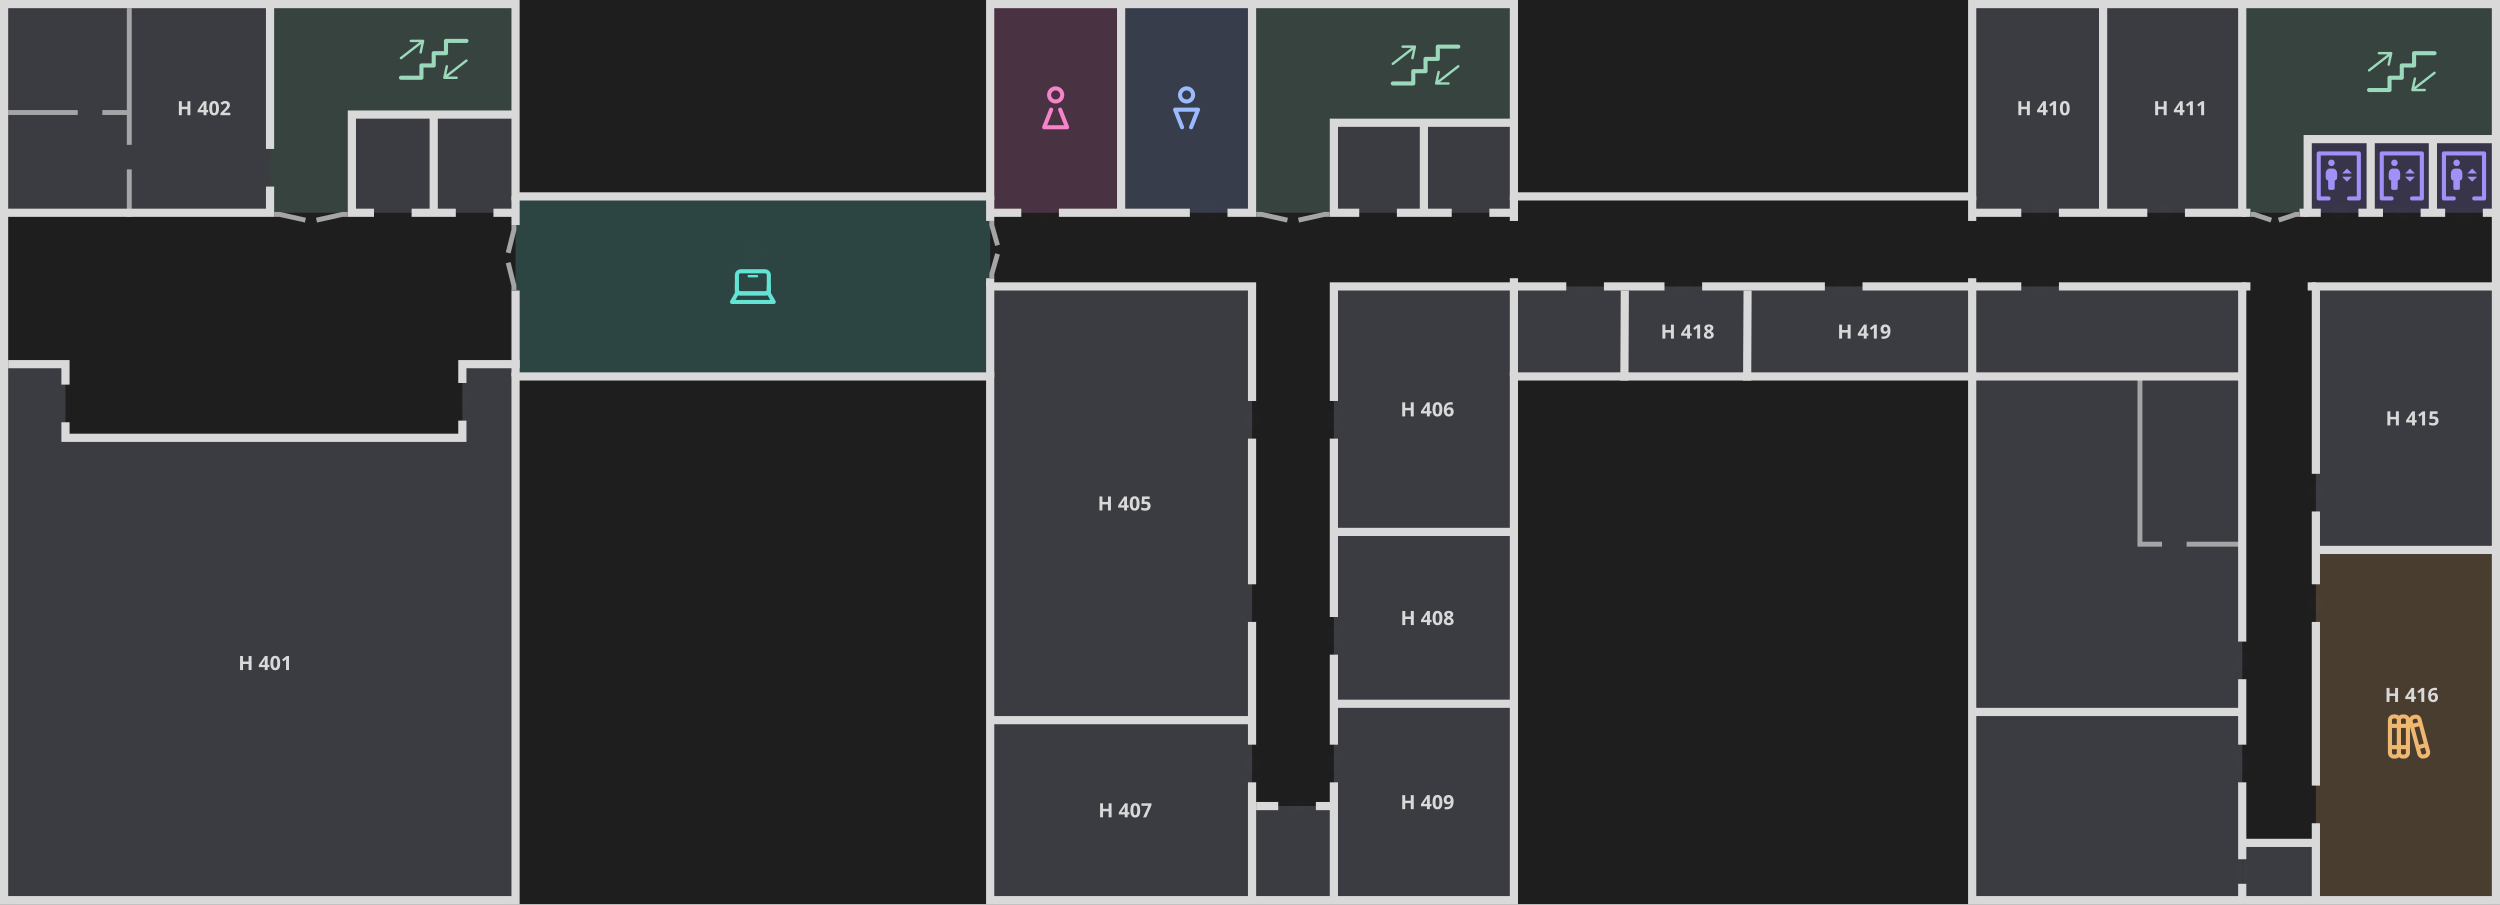
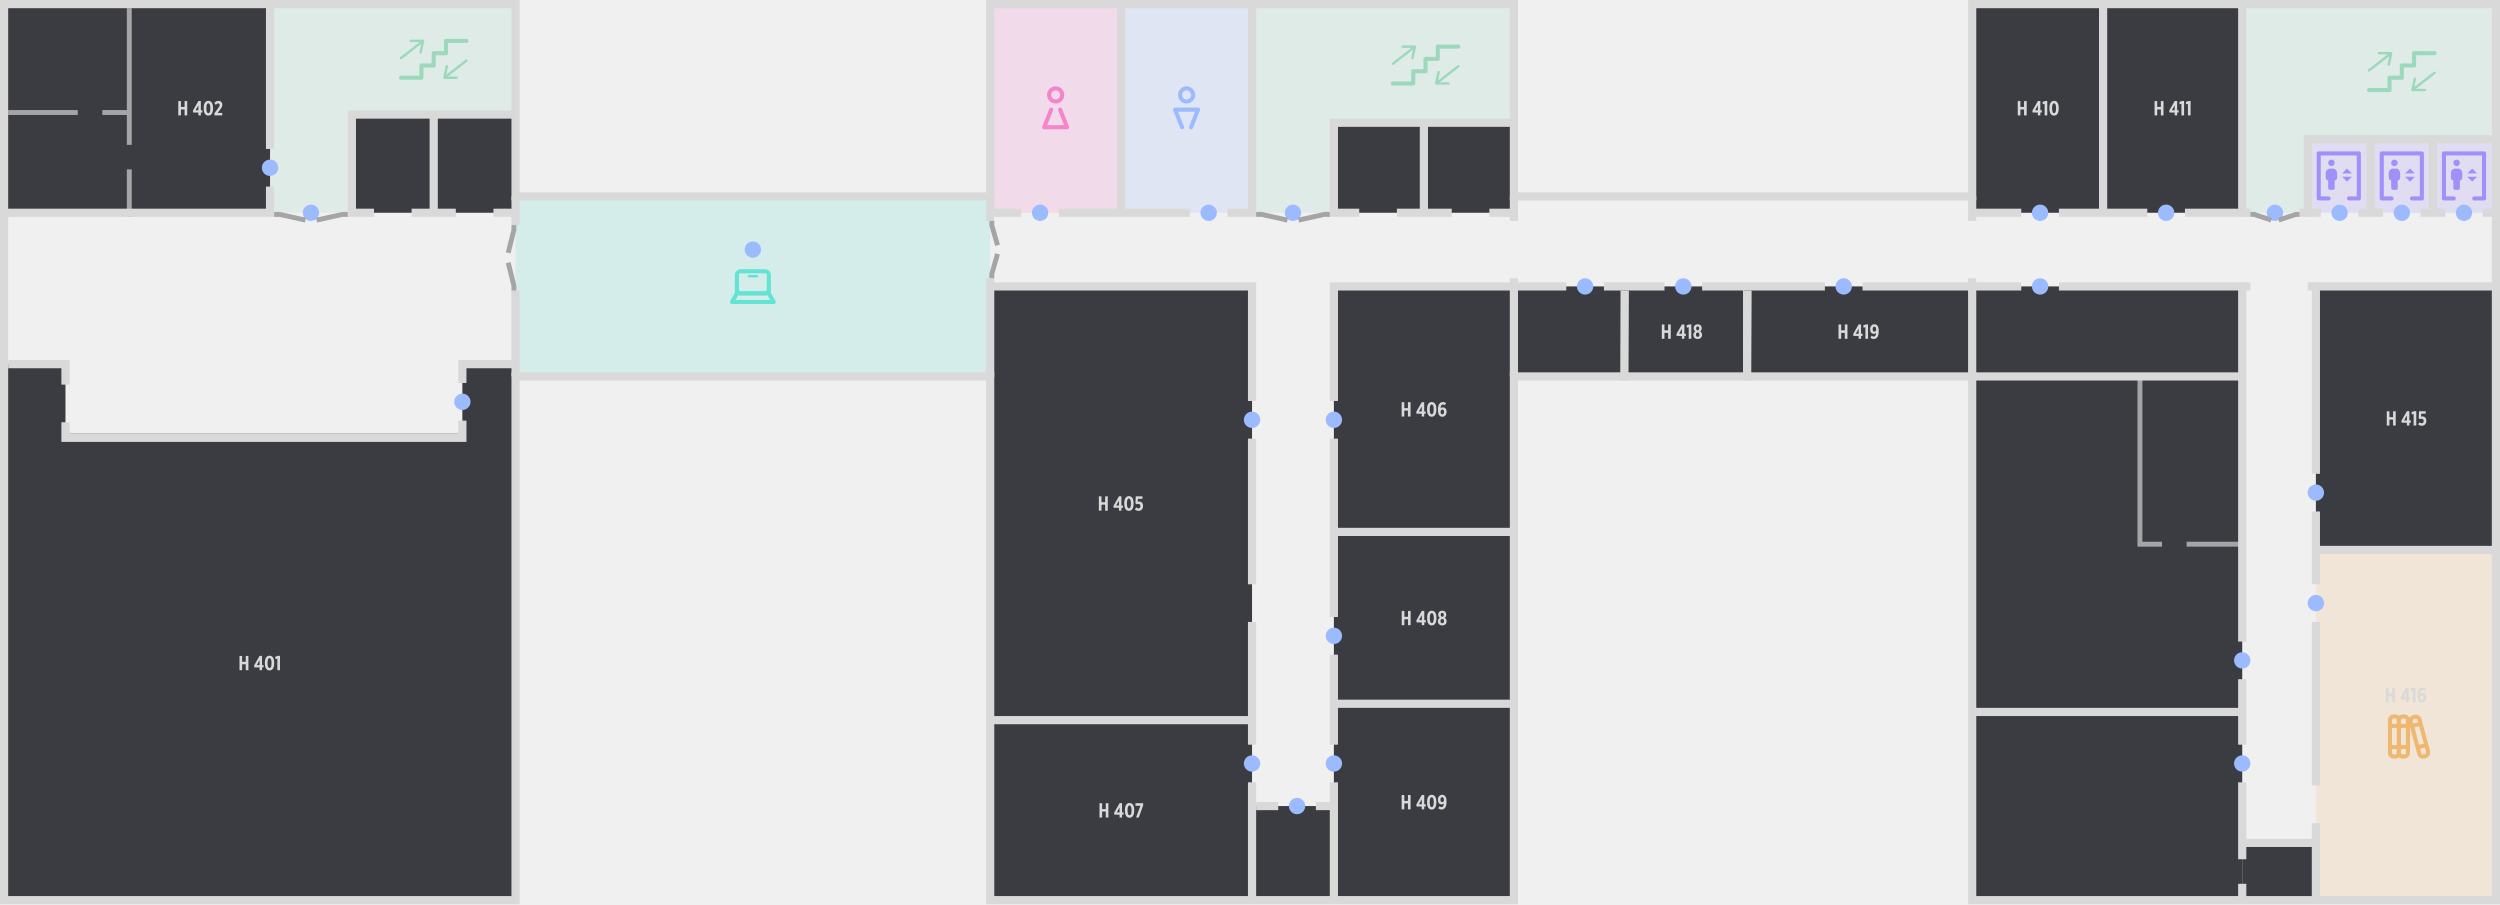
<svg xmlns="http://www.w3.org/2000/svg" width="3055" height="1105" viewBox="0 0 3055 1105" fill="none">
-   <g id="N-4">
-     <rect width="3055" height="1105" fill="#1E1E1E" />
+   <g id="N-4" clip-path="url(#clip0_2013_195)">
    <g id="Spaces">
      <rect id="!n-4-lift-1" x="1630" y="150" width="110" height="110" fill="#3B3C41" />
      <rect id="n-4-wcw-1" opacity="0.2" x="1210" y="5" width="160" height="255" fill="#F783CB" />
      <rect id="n-4-cowork-1" opacity="0.2" x="630" y="240" width="580" height="220" fill="#63E3D4" />
      <rect id="n-4-wcm-1" opacity="0.2" x="1370" y="5" width="160" height="255" fill="#9CBBFF" />
      <path id="n-4-stair-2" opacity="0.2" d="M1530 5H1850V150H1630V260H1530V5Z" fill="#9CD9BC" />
      <rect id="!n-4-lift-2" x="1740" y="150" width="110" height="110" fill="#3B3C41" />
      <path id="n-4-stair-1" opacity="0.2" d="M2740 5H3050V170H2820V260H2740V5Z" fill="#9CD9BC" />
      <path id="n-4-stair-3" opacity="0.2" d="M330 5H630V140H430V260H330V5Z" fill="#9CD9BC" />
-       <rect id="n-4-lift-5" opacity="0.2" x="2973" y="170" width="77" height="90" fill="#A091F8" />
+       <rect id="n-4-lift-3" opacity="0.2" x="2973" y="170" width="77" height="90" fill="#A091F8" />
      <rect id="!n-4-lift-7" x="530" y="140" width="100" height="120" fill="#3B3C41" />
      <rect id="!n-4-lift-6" x="430" y="140" width="100" height="120" fill="#3B3C41" />
-       <rect id="n-4-lift-4" opacity="0.2" x="2897" y="170" width="76" height="90" fill="#A091F8" />
-       <rect id="n-4-lift-3" opacity="0.2" x="2820" y="170" width="77" height="90" fill="#A091F8" />
+       <rect id="n-4-lift-2" opacity="0.2" x="2897" y="170" width="76" height="90" fill="#A091F8" />
+       <rect id="n-4-lift-1" opacity="0.2" x="2820" y="170" width="77" height="90" fill="#A091F8" />
      <rect id="n-405" x="1210" y="350" width="320" height="530" fill="#3B3C41" />
      <rect id="n-407" x="1210" y="880" width="320" height="220" fill="#3B3C41" />
      <rect id="n-409" x="1630" y="860" width="220" height="240" fill="#3B3C41" />
      <rect id="n-4-u-6" x="1530" y="985" width="100" height="115" fill="#3B3C41" />
      <rect id="n-408" x="1630" y="650" width="220" height="210" fill="#3B3C41" />
      <rect id="n-406" x="1630" y="350" width="220" height="300" fill="#3B3C41" />
      <rect id="n-4-u-5" x="1850" y="350" width="130" height="110" fill="#3B3C41" />
      <rect id="n-418" x="1980" y="350" width="150" height="110" fill="#3B3C41" />
      <rect id="n-419" x="2131" y="350" width="279" height="110" fill="#3B3C41" />
      <rect id="n-4-u-4" x="2410" y="350" width="330" height="110" fill="#3B3C41" />
      <rect id="n-4-u-3" x="2410" y="460" width="330" height="410" fill="#3B3C41" />
      <rect id="n-4-u-2" x="2410" y="870" width="330" height="230" fill="#3B3C41" />
-       <rect id="n-4-u-1" x="2740" y="1030" width="90" height="70" fill="#3B3C41" />
+       <rect id="!n-4-u-1" x="2740" y="1030" width="90" height="70" fill="#3B3C41" />
      <rect id="n-416" opacity="0.2" x="2830" y="672" width="220" height="428" fill="#F0B771" />
      <rect id="n-415" x="2830" y="350" width="220" height="322" fill="#3B3C41" />
      <rect id="n-410" x="2410" y="5" width="160" height="255" fill="#3B3C41" />
      <rect id="n-411" x="2570" y="5" width="170" height="255" fill="#3B3C41" />
      <rect id="n-402" x="5" y="5" width="325" height="255" fill="#3B3C41" />
      <path id="n-401" d="M80 445H5V1100H630V445H565V530H80V445Z" fill="#3B3C41" />
    </g>
    <g id="Walls">
      <path id="Subtract" fill-rule="evenodd" clip-rule="evenodd" d="M2612 460V665V668H2615H2642L2642 662H2618V460H2612ZM2672 662V668H2740V662H2672Z" fill="#A5A5A7" />
      <path id="Subtract_2" fill-rule="evenodd" clip-rule="evenodd" d="M155 134.5V10H161V137.5V177H155V140.5H125V134.5H155ZM155 207V265H161V207H155ZM95 134.5V140.5H10V134.5H95Z" fill="#A5A5A7" />
      <path id="Vneskniy kontur" d="M630 5H5V1100H630V460H1210V1100H1850V460H2410V1100H3050V5H2410V240H1850V5H1210V240H630V5Z" stroke="#D9D9D9" stroke-width="10" />
      <path id="Vector 294" d="M2830 1030H2740" stroke="#D9D9D9" stroke-width="10" />
      <path id="Vector 137" d="M1850 340L1850 460" stroke="#D9D9D9" stroke-width="10" />
      <path id="Vector 150" d="M1210 340L1210 350" stroke="#D9D9D9" stroke-width="10" />
      <path id="Vector 211" d="M2410 340L2410 350" stroke="#D9D9D9" stroke-width="10" />
      <path id="Vector 140" d="M1630 650H1850" stroke="#D9D9D9" stroke-width="10" />
      <path id="Vector 141" d="M1630 860H1850" stroke="#D9D9D9" stroke-width="10" />
      <path id="Vector 144" d="M1210 880H1530" stroke="#D9D9D9" stroke-width="10" />
      <path id="Vector 146" d="M1370 260V5" stroke="#D9D9D9" stroke-width="10" />
      <path id="Vector 149" d="M1740 150V260" stroke="#D9D9D9" stroke-width="10" />
      <path id="Subtract_3" fill-rule="evenodd" clip-rule="evenodd" d="M1535 5V260V265H1530H1500V255H1525V5H1535ZM1454 255H1294V265H1454V255ZM1248 255V265H1210V255H1248Z" fill="#D9D9D9" />
      <path id="Subtract_4" fill-rule="evenodd" clip-rule="evenodd" d="M1850 145H1630H1625V150L1625 260V265H1630H1661V255H1635L1635 155H1850V145ZM1707 255V265H1774V255H1707ZM1845 265H1820V255H1845V240H1855V260V270H1845V265Z" fill="#D9D9D9" />
      <path id="Vector 138" d="M1210 240L1210 270" stroke="#D9D9D9" stroke-width="10" />
      <path id="Vector 212" d="M2410 240L2410 270" stroke="#D9D9D9" stroke-width="10" />
      <path id="Subtract_5" fill-rule="evenodd" clip-rule="evenodd" d="M1210 345H1205V350V461H1215V355H1525V490H1535V350V345H1530H1210ZM1525 536V714H1535V536H1525ZM1525 910V760H1535V910H1525ZM1525 956V1100H1535V956H1525Z" fill="#D9D9D9" />
      <path id="Subtract_6" fill-rule="evenodd" clip-rule="evenodd" d="M1630 345H1625V350V490H1635V355H1850V345H1630ZM1625 536V754H1635V536H1625ZM1625 910V800H1635V910H1625ZM1625 956V1100H1635V956H1625Z" fill="#D9D9D9" />
      <path id="Vector 220" d="M2410 350V460" stroke="#D9D9D9" stroke-width="10" />
      <path id="Vector 221" d="M2740 460H2410" stroke="#D9D9D9" stroke-width="10" />
      <path id="Vector 222" d="M2740 870H2410" stroke="#D9D9D9" stroke-width="10" />
      <path id="Vector 224" d="M3050 672L2830 672" stroke="#D9D9D9" stroke-width="10" />
      <path id="Subtract_7" fill-rule="evenodd" clip-rule="evenodd" d="M325 228V255H5V265H330H335V260V228H325ZM325 182H335V5H325V182Z" fill="#D9D9D9" />
      <path id="Vector 214" d="M530 140V260" stroke="#D9D9D9" stroke-width="10" />
      <path id="Subtract_8" fill-rule="evenodd" clip-rule="evenodd" d="M2745 5V260V265H2740H2670V255H2735V5H2745ZM2624 255V265H2516V255H2624ZM2470 255V265H2410V255H2470Z" fill="#D9D9D9" />
      <path id="Vector 227" d="M2973 170V260" stroke="#D9D9D9" stroke-width="10" />
      <path id="Vector 226" d="M2897 170V260" stroke="#D9D9D9" stroke-width="10" />
      <path id="Vector 228" d="M2570 260V5" stroke="#D9D9D9" stroke-width="10" />
      <path id="Subtract_9" fill-rule="evenodd" clip-rule="evenodd" d="M2820 165L2815 165V170V260V265H2820H2836L2836 255H2825V175L3050 175V165L2820 165ZM2882 255V265H2912V255H2882ZM2958 265H2988V255H2958V265ZM3050 265H3034V255H3050V265Z" fill="#D9D9D9" />
      <path id="Subtract_10" fill-rule="evenodd" clip-rule="evenodd" d="M2830 345H2825V350V579H2835V355H3050V345H2830ZM2825 625V714H2835V625H2825ZM2825 960V760H2835V960H2825ZM2825 1006V1100H2835V1006H2825Z" fill="#D9D9D9" />
      <path id="Subtract_11" fill-rule="evenodd" clip-rule="evenodd" d="M2470 355V345H2276V355H2470ZM2516 355H2735V784H2745V350V345H2740H2516V355ZM2230 355V345H2080V355H2230ZM2735 910V830H2745V910H2735ZM2735 1050V956H2745V1050H2735ZM2735 1080V1100H2745V1080H2735ZM2034 345V355H1960V345H2034ZM1914 355V345H1850V355H1914Z" fill="#D9D9D9" />
      <path id="Subtract_12" fill-rule="evenodd" clip-rule="evenodd" d="M425 135H430H630V145H435V255H457V265H430H425V260V140V135ZM557 265H503V255H557V265ZM603 265H630V255H603V265Z" fill="#D9D9D9" />
      <path id="Vector 285" d="M2740 260H2750" stroke="#D9D9D9" stroke-width="10" />
      <path id="Vector 286" d="M2810 260H2820" stroke="#D9D9D9" stroke-width="10" />
      <path id="Vector 281" d="M2740 350H2750" stroke="#D9D9D9" stroke-width="10" />
      <path id="Vector 282" d="M2820 350H2830" stroke="#D9D9D9" stroke-width="10" />
      <path id="Subtract_13" fill-rule="evenodd" clip-rule="evenodd" d="M75 450H10V440H80H85V445V470H75V450ZM75 535V516H85V530H560V514H570V535V540H565H80H75V535ZM570 468V450H635V440H565H560V445V468H570Z" fill="#D9D9D9" />
      <path id="Vector 289" d="M1985.5 355L1985 465" stroke="#D9D9D9" stroke-width="10" />
      <path id="Vector 290" d="M2135.5 355L2135 465" stroke="#D9D9D9" stroke-width="10" />
      <path id="Subtract_14" fill-rule="evenodd" clip-rule="evenodd" d="M1562 990L1562 980H1535V990H1562ZM1608 990H1635V980H1608V990Z" fill="#D9D9D9" />
      <path id="Subtract_15" fill-rule="evenodd" clip-rule="evenodd" d="M625 355L625 460H635L635 355H625ZM625 275H635L635 240L625 240L625 275Z" fill="#D9D9D9" />
    </g>
    <g id="Textes">
-       <text id="b_n_419" fill="#D9D9D9" xml:space="preserve" style="white-space: pre" font-family="GothamSSm" font-size="24" font-weight="bold" letter-spacing="0em">
-         <tspan x="2245.24" y="413.8">Н 419</tspan>
-       </text>
-       <text id="b_n_418" fill="#D9D9D9" xml:space="preserve" style="white-space: pre" font-family="GothamSSm" font-size="24" font-weight="bold" letter-spacing="0em">
-         <tspan x="2029.31" y="413.8">Н 418</tspan>
-       </text>
-       <text id="b_n_416" fill="#D9D9D9" xml:space="preserve" style="white-space: pre" font-family="GothamSSm" font-size="24" font-weight="bold" letter-spacing="0em">
-         <tspan x="2914.22" y="857.8">Н 416</tspan>
-       </text>
-       <text id="b_n_415" fill="#D9D9D9" xml:space="preserve" style="white-space: pre" font-family="GothamSSm" font-size="24" font-weight="bold" letter-spacing="0em">
-         <tspan x="2915.21" y="519.8">Н 415 </tspan>
-       </text>
-       <text id="b_n_411" fill="#D9D9D9" xml:space="preserve" style="white-space: pre" font-family="GothamSSm" font-size="24" font-weight="bold" letter-spacing="0em">
-         <tspan x="2631.46" y="140.8">Н 411 </tspan>
-       </text>
-       <text id="b_n_410" fill="#D9D9D9" xml:space="preserve" style="white-space: pre" font-family="GothamSSm" font-size="24" font-weight="bold" letter-spacing="0em">
-         <tspan x="2464.27" y="140.8">Н 410</tspan>
-       </text>
-       <text id="b_n_409" fill="#D9D9D9" xml:space="preserve" style="white-space: pre" font-family="GothamSSm" font-size="24" font-weight="bold" letter-spacing="0em">
-         <tspan x="1711.39" y="988.8">Н 409</tspan>
-       </text>
-       <text id="b_n_408" fill="#D9D9D9" xml:space="preserve" style="white-space: pre" font-family="GothamSSm" font-size="24" font-weight="bold" letter-spacing="0em">
-         <tspan x="1711.46" y="763.8">Н 408</tspan>
-       </text>
-       <text id="b_n_407" fill="#D9D9D9" xml:space="preserve" style="white-space: pre" font-family="GothamSSm" font-size="24" font-weight="bold" letter-spacing="0em">
-         <tspan x="1342.14" y="998.8">Н 407</tspan>
-       </text>
-       <text id="b_n_406" fill="#D9D9D9" xml:space="preserve" style="white-space: pre" font-family="GothamSSm" font-size="24" font-weight="bold" letter-spacing="0em">
-         <tspan x="1711.37" y="508.8">Н 406</tspan>
-       </text>
-       <text id="b_n_405" fill="#D9D9D9" xml:space="preserve" style="white-space: pre" font-family="GothamSSm" font-size="24" font-weight="bold" letter-spacing="0em">
-         <tspan x="1341.36" y="623.8">Н 405</tspan>
-       </text>
-       <text id="b_n_402" fill="#D9D9D9" xml:space="preserve" style="white-space: pre" font-family="GothamSSm" font-size="24" font-weight="bold" letter-spacing="0em">
-         <tspan x="216.434" y="140.8">Н 402</tspan>
-       </text>
-       <text id="b_n_401" fill="#D9D9D9" xml:space="preserve" style="white-space: pre" font-family="GothamSSm" font-size="24" font-weight="bold" letter-spacing="0em">
-         <tspan x="291.203" y="818.8">Н 401</tspan>
-       </text>
+       <path id="b_n_419" d="M2246.68 414V396.528H2249.9V403.704H2254.36V396.528H2257.58V414H2254.36V406.728H2249.9V414H2246.68ZM2271.24 414V410.544H2264.83L2264.57 408.168L2271.26 396.456H2274.24V407.784H2276.09V410.544H2274.24V414H2271.24ZM2267.78 407.784H2271.24V401.64L2267.78 407.784ZM2279.51 414V399.816L2277.25 400.488L2276.97 397.512L2280.47 396.408H2282.73V414H2279.51ZM2289.69 411.288C2290.55 411.288 2291.23 410.92 2291.73 410.184C2292.22 409.448 2292.5 408.392 2292.57 407.016C2291.78 407.656 2290.84 407.976 2289.73 407.976C2288.49 407.976 2287.42 407.504 2286.54 406.56C2285.68 405.616 2285.25 404.24 2285.25 402.432V402.36C2285.25 400.568 2285.74 399.104 2286.73 397.968C2287.74 396.832 2288.98 396.264 2290.45 396.264C2291.86 396.264 2293 396.712 2293.86 397.608C2294.52 398.296 2295.01 399.168 2295.33 400.224C2295.66 401.28 2295.83 402.704 2295.83 404.496V404.736C2295.83 407.936 2295.29 410.328 2294.2 411.912C2293.13 413.48 2291.61 414.264 2289.66 414.264C2288.27 414.264 2286.95 413.784 2285.7 412.824L2287.09 410.16C2288.02 410.912 2288.89 411.288 2289.69 411.288ZM2290.48 405.24C2291.15 405.24 2291.67 404.976 2292.04 404.448C2292.42 403.92 2292.61 403.176 2292.61 402.216V402.192C2292.61 401.232 2292.42 400.488 2292.04 399.96C2291.67 399.416 2291.15 399.144 2290.48 399.144C2289.81 399.144 2289.29 399.416 2288.92 399.96C2288.55 400.488 2288.37 401.232 2288.37 402.192V402.216C2288.37 403.176 2288.55 403.92 2288.92 404.448C2289.3 404.976 2289.82 405.24 2290.48 405.24Z" fill="#D9D9D9" />
+       <path id="b_n_418" d="M2030.75 414V396.528H2033.97V403.704H2038.43V396.528H2041.65V414H2038.43V406.728H2033.97V414H2030.75ZM2055.31 414V410.544H2048.9L2048.64 408.168L2055.33 396.456H2058.31V407.784H2060.16V410.544H2058.31V414H2055.31ZM2051.85 407.784H2055.31V401.64L2051.85 407.784ZM2063.58 414V399.816L2061.32 400.488L2061.04 397.512L2064.54 396.408H2066.8V414H2063.58ZM2074.57 414.264C2073.02 414.264 2071.75 413.816 2070.76 412.92C2069.77 412.008 2069.27 410.792 2069.27 409.272V409.152C2069.27 407.248 2070.08 405.848 2071.69 404.952C2070.33 404.12 2069.65 402.832 2069.65 401.088V400.968C2069.65 399.592 2070.11 398.464 2071.02 397.584C2071.95 396.704 2073.13 396.264 2074.57 396.264C2076.01 396.264 2077.19 396.704 2078.1 397.584C2079.03 398.464 2079.49 399.592 2079.49 400.968V401.088C2079.49 402.816 2078.82 404.104 2077.48 404.952C2079.09 405.848 2079.9 407.248 2079.9 409.152V409.272C2079.9 410.792 2079.41 412.008 2078.41 412.92C2077.42 413.816 2076.14 414.264 2074.57 414.264ZM2073.21 403.008C2073.57 403.456 2074.03 403.68 2074.57 403.68C2075.12 403.68 2075.57 403.456 2075.94 403.008C2076.31 402.56 2076.49 401.968 2076.49 401.232V401.208C2076.49 400.472 2076.31 399.904 2075.94 399.504C2075.57 399.088 2075.12 398.88 2074.57 398.88C2074.03 398.88 2073.57 399.088 2073.21 399.504C2072.84 399.904 2072.65 400.472 2072.65 401.208V401.232C2072.65 401.968 2072.84 402.56 2073.21 403.008ZM2072.99 410.928C2073.41 411.392 2073.93 411.624 2074.57 411.624C2075.21 411.624 2075.74 411.392 2076.16 410.928C2076.57 410.464 2076.78 409.816 2076.78 408.984V408.936C2076.78 408.136 2076.57 407.504 2076.16 407.04C2075.74 406.576 2075.21 406.344 2074.57 406.344C2073.93 406.344 2073.41 406.576 2072.99 407.04C2072.59 407.504 2072.39 408.136 2072.39 408.936V408.984C2072.39 409.816 2072.59 410.464 2072.99 410.928Z" fill="#D9D9D9" />
+       <path id="b_n_416" d="M2915.66 858V840.528H2918.87V847.704H2923.34V840.528H2926.55V858H2923.34V850.728H2918.87V858H2915.66ZM2940.22 858V854.544H2933.81L2933.54 852.168L2940.24 840.456H2943.22V851.784H2945.06V854.544H2943.22V858H2940.22ZM2936.76 851.784H2940.22V845.64L2936.76 851.784ZM2948.49 858V843.816L2946.23 844.488L2945.94 841.512L2949.45 840.408H2951.7V858H2948.49ZM2959.7 858.264C2958.29 858.264 2957.15 857.816 2956.29 856.92C2954.98 855.608 2954.32 853.312 2954.32 850.032V849.792C2954.32 846.592 2954.86 844.208 2955.93 842.64C2957.02 841.056 2958.54 840.264 2960.49 840.264C2961.82 840.264 2963.05 840.68 2964.18 841.512L2962.79 844.176C2962.09 843.552 2961.31 843.24 2960.46 843.24C2959.6 843.24 2958.91 843.624 2958.4 844.392C2957.9 845.16 2957.62 846.28 2957.56 847.752C2958.38 847.08 2959.34 846.744 2960.44 846.744C2961.67 846.744 2962.72 847.208 2963.58 848.136C2964.46 849.064 2964.9 850.416 2964.9 852.192V852.264C2964.9 854.024 2964.4 855.464 2963.39 856.584C2962.4 857.704 2961.17 858.264 2959.7 858.264ZM2958.11 854.592C2958.48 855.12 2959 855.384 2959.67 855.384C2960.34 855.384 2960.86 855.12 2961.23 854.592C2961.6 854.064 2961.78 853.344 2961.78 852.432V852.408C2961.78 851.496 2961.59 850.784 2961.21 850.272C2960.84 849.744 2960.33 849.48 2959.67 849.48C2959.02 849.48 2958.5 849.744 2958.11 850.272C2957.74 850.784 2957.56 851.496 2957.56 852.408V852.432C2957.56 853.344 2957.74 854.064 2958.11 854.592Z" fill="#D9D9D9" />
+       <path id="b_n_415" d="M2916.65 520V502.528H2919.87V509.704H2924.33V502.528H2927.55V520H2924.33V512.728H2919.87V520H2916.65ZM2941.21 520V516.544H2934.8L2934.54 514.168L2941.23 502.456H2944.21V513.784H2946.06V516.544H2944.21V520H2941.21ZM2937.75 513.784H2941.21V507.64L2937.75 513.784ZM2949.48 520V505.816L2947.22 506.488L2946.93 503.512L2950.44 502.408H2952.69V520H2949.48ZM2959.42 520.264C2957.72 520.264 2956.23 519.688 2954.95 518.536L2956.56 516.016C2957.47 516.832 2958.39 517.24 2959.32 517.24C2960.06 517.24 2960.65 516.992 2961.1 516.496C2961.54 515.984 2961.77 515.296 2961.77 514.432V514.408C2961.77 513.576 2961.53 512.928 2961.05 512.464C2960.57 511.984 2959.95 511.744 2959.2 511.744C2958.61 511.744 2957.99 511.896 2957.35 512.2L2955.62 511.072L2956.1 502.528H2964.26V505.528H2958.7L2958.48 509.032C2959.02 508.888 2959.56 508.816 2960.09 508.816C2961.46 508.816 2962.62 509.272 2963.54 510.184C2964.49 511.08 2964.96 512.44 2964.96 514.264V514.336C2964.96 516.16 2964.44 517.608 2963.4 518.68C2962.36 519.736 2961.03 520.264 2959.42 520.264Z" fill="#D9D9D9" />
+       <path id="b_n_411" d="M2632.9 141V123.528H2636.11V130.704H2640.58V123.528H2643.79V141H2640.58V133.728H2636.11V141H2632.9ZM2657.46 141V137.544H2651.05L2650.78 135.168L2657.48 123.456H2660.46V134.784H2662.3V137.544H2660.46V141H2657.46ZM2654 134.784H2657.46V128.64L2654 134.784ZM2665.72 141V126.816L2663.47 127.488L2663.18 124.512L2666.68 123.408H2668.94V141H2665.72ZM2673.67 141V126.816L2671.41 127.488L2671.13 124.512L2674.63 123.408H2676.89V141H2673.67Z" fill="#D9D9D9" />
+       <path id="b_n_410" d="M2465.71 141V123.528H2468.93V130.704H2473.39V123.528H2476.61V141H2473.39V133.728H2468.93V141H2465.71ZM2490.27 141V137.544H2483.86L2483.6 135.168L2490.3 123.456H2493.27V134.784H2495.12V137.544H2493.27V141H2490.27ZM2486.82 134.784H2490.27V128.64L2486.82 134.784ZM2498.54 141V126.816L2496.28 127.488L2496 124.512L2499.5 123.408H2501.76V141H2498.54ZM2510.06 141.264C2508.25 141.264 2506.85 140.52 2505.86 139.032C2504.87 137.544 2504.37 135.392 2504.37 132.576V131.976C2504.37 129.144 2504.87 126.984 2505.86 125.496C2506.87 124.008 2508.28 123.264 2510.09 123.264C2511.88 123.264 2513.27 124.008 2514.26 125.496C2515.25 126.984 2515.75 129.136 2515.75 131.952V132.552C2515.75 135.384 2515.25 137.544 2514.24 139.032C2513.25 140.52 2511.85 141.264 2510.06 141.264ZM2510.09 138.288C2511.7 138.288 2512.51 136.352 2512.51 132.48V132.072C2512.51 130.056 2512.29 128.584 2511.84 127.656C2511.39 126.712 2510.8 126.24 2510.06 126.24C2508.45 126.24 2507.64 128.176 2507.64 132.048V132.456C2507.64 136.344 2508.45 138.288 2510.09 138.288Z" fill="#D9D9D9" />
+       <path id="b_n_409" d="M1712.83 989V971.528H1716.05V978.704H1720.51V971.528H1723.73V989H1720.51V981.728H1716.05V989H1712.83ZM1737.39 989V985.544H1730.98L1730.72 983.168L1737.42 971.456H1740.39V982.784H1742.24V985.544H1740.39V989H1737.39ZM1733.94 982.784H1737.39V976.64L1733.94 982.784ZM1749.57 989.264C1747.76 989.264 1746.36 988.52 1745.37 987.032C1744.37 985.544 1743.88 983.392 1743.88 980.576V979.976C1743.88 977.144 1744.37 974.984 1745.37 973.496C1746.37 972.008 1747.78 971.264 1749.59 971.264C1751.38 971.264 1752.77 972.008 1753.77 973.496C1754.76 974.984 1755.25 977.136 1755.25 979.952V980.552C1755.25 983.384 1754.75 985.544 1753.74 987.032C1752.75 988.52 1751.36 989.264 1749.57 989.264ZM1749.59 986.288C1751.21 986.288 1752.01 984.352 1752.01 980.48V980.072C1752.01 978.056 1751.79 976.584 1751.34 975.656C1750.89 974.712 1750.3 974.24 1749.57 974.24C1747.95 974.24 1747.14 976.176 1747.14 980.048V980.456C1747.14 984.344 1747.96 986.288 1749.59 986.288ZM1761.53 986.288C1762.4 986.288 1763.08 985.92 1763.57 985.184C1764.07 984.448 1764.35 983.392 1764.41 982.016C1763.63 982.656 1762.69 982.976 1761.58 982.976C1760.33 982.976 1759.27 982.504 1758.39 981.56C1757.53 980.616 1757.09 979.24 1757.09 977.432V977.36C1757.09 975.568 1757.59 974.104 1758.58 972.968C1759.59 971.832 1760.83 971.264 1762.3 971.264C1763.71 971.264 1764.85 971.712 1765.71 972.608C1766.37 973.296 1766.85 974.168 1767.17 975.224C1767.51 976.28 1767.68 977.704 1767.68 979.496V979.736C1767.68 982.936 1767.13 985.328 1766.05 986.912C1764.97 988.48 1763.46 989.264 1761.51 989.264C1760.12 989.264 1758.8 988.784 1757.55 987.824L1758.94 985.16C1759.87 985.912 1760.73 986.288 1761.53 986.288ZM1762.33 980.24C1763 980.24 1763.52 979.976 1763.89 979.448C1764.27 978.92 1764.46 978.176 1764.46 977.216V977.192C1764.46 976.232 1764.27 975.488 1763.89 974.96C1763.52 974.416 1763 974.144 1762.33 974.144C1761.65 974.144 1761.13 974.416 1760.77 974.96C1760.4 975.488 1760.21 976.232 1760.21 977.192V977.216C1760.21 978.176 1760.4 978.92 1760.77 979.448C1761.15 979.976 1761.67 980.24 1762.33 980.24Z" fill="#D9D9D9" />
+       <path id="b_n_408" d="M1712.9 764V746.528H1716.12V753.704H1720.58V746.528H1723.8V764H1720.58V756.728H1716.12V764H1712.9ZM1737.46 764V760.544H1731.05L1730.79 758.168L1737.49 746.456H1740.46V757.784H1742.31V760.544H1740.46V764H1737.46ZM1734.01 757.784H1737.46V751.64L1734.01 757.784ZM1749.64 764.264C1747.83 764.264 1746.43 763.52 1745.44 762.032C1744.44 760.544 1743.95 758.392 1743.95 755.576V754.976C1743.95 752.144 1744.44 749.984 1745.44 748.496C1746.44 747.008 1747.85 746.264 1749.66 746.264C1751.45 746.264 1752.84 747.008 1753.84 748.496C1754.83 749.984 1755.32 752.136 1755.32 754.952V755.552C1755.32 758.384 1754.82 760.544 1753.81 762.032C1752.82 763.52 1751.43 764.264 1749.64 764.264ZM1749.66 761.288C1751.28 761.288 1752.08 759.352 1752.08 755.48V755.072C1752.08 753.056 1751.86 751.584 1751.41 750.656C1750.96 749.712 1750.37 749.24 1749.64 749.24C1748.02 749.24 1747.21 751.176 1747.21 755.048V755.456C1747.21 759.344 1748.03 761.288 1749.66 761.288ZM1762.42 764.264C1760.87 764.264 1759.6 763.816 1758.6 762.92C1757.61 762.008 1757.12 760.792 1757.12 759.272V759.152C1757.12 757.248 1757.92 755.848 1759.54 754.952C1758.18 754.12 1757.5 752.832 1757.5 751.088V750.968C1757.5 749.592 1757.96 748.464 1758.87 747.584C1759.8 746.704 1760.98 746.264 1762.42 746.264C1763.86 746.264 1765.04 746.704 1765.95 747.584C1766.88 748.464 1767.34 749.592 1767.34 750.968V751.088C1767.34 752.816 1766.67 754.104 1765.32 754.952C1766.94 755.848 1767.75 757.248 1767.75 759.152V759.272C1767.75 760.792 1767.25 762.008 1766.26 762.92C1765.27 763.816 1763.99 764.264 1762.42 764.264ZM1761.05 753.008C1761.42 753.456 1761.88 753.68 1762.42 753.68C1762.96 753.68 1763.42 753.456 1763.79 753.008C1764.16 752.56 1764.34 751.968 1764.34 751.232V751.208C1764.34 750.472 1764.16 749.904 1763.79 749.504C1763.42 749.088 1762.96 748.88 1762.42 748.88C1761.88 748.88 1761.42 749.088 1761.05 749.504C1760.68 749.904 1760.5 750.472 1760.5 751.208V751.232C1760.5 751.968 1760.68 752.56 1761.05 753.008ZM1760.84 760.928C1761.25 761.392 1761.78 761.624 1762.42 761.624C1763.06 761.624 1763.59 761.392 1764 760.928C1764.42 760.464 1764.63 759.816 1764.63 758.984V758.936C1764.63 758.136 1764.42 757.504 1764 757.04C1763.59 756.576 1763.06 756.344 1762.42 756.344C1761.78 756.344 1761.25 756.576 1760.84 757.04C1760.44 757.504 1760.24 758.136 1760.24 758.936V758.984C1760.24 759.816 1760.44 760.464 1760.84 760.928Z" fill="#D9D9D9" />
+       <path id="b_n_407" d="M1343.58 999V981.528H1346.8V988.704H1351.26V981.528H1354.48V999H1351.26V991.728H1346.8V999H1343.58ZM1368.14 999V995.544H1361.73L1361.47 993.168L1368.17 981.456H1371.14V992.784H1372.99V995.544H1371.14V999H1368.14ZM1364.69 992.784H1368.14V986.64L1364.69 992.784ZM1380.32 999.264C1378.51 999.264 1377.11 998.52 1376.12 997.032C1375.12 995.544 1374.63 993.392 1374.63 990.576V989.976C1374.63 987.144 1375.12 984.984 1376.12 983.496C1377.12 982.008 1378.53 981.264 1380.34 981.264C1382.13 981.264 1383.52 982.008 1384.52 983.496C1385.51 984.984 1386 987.136 1386 989.952V990.552C1386 993.384 1385.5 995.544 1384.49 997.032C1383.5 998.52 1382.11 999.264 1380.32 999.264ZM1380.34 996.288C1381.96 996.288 1382.76 994.352 1382.76 990.48V990.072C1382.76 988.056 1382.54 986.584 1382.09 985.656C1381.64 984.712 1381.05 984.24 1380.32 984.24C1378.7 984.24 1377.89 986.176 1377.89 990.048V990.456C1377.89 994.344 1378.71 996.288 1380.34 996.288ZM1388.21 999L1393.66 984.624H1387.52V981.528H1396.97V983.904L1391.6 999H1388.21Z" fill="#D9D9D9" />
+       <path id="b_n_406" d="M1712.81 509V491.528H1716.03V498.704H1720.49V491.528H1723.71V509H1720.49V501.728H1716.03V509H1712.81ZM1737.37 509V505.544H1730.96L1730.7 503.168L1737.39 491.456H1740.37V502.784H1742.22V505.544H1740.37V509H1737.37ZM1733.91 502.784H1737.37V496.64L1733.91 502.784ZM1749.54 509.264C1747.73 509.264 1746.33 508.52 1745.34 507.032C1744.35 505.544 1743.85 503.392 1743.85 500.576V499.976C1743.85 497.144 1744.35 494.984 1745.34 493.496C1746.35 492.008 1747.76 491.264 1749.57 491.264C1751.36 491.264 1752.75 492.008 1753.74 493.496C1754.73 494.984 1755.23 497.136 1755.23 499.952V500.552C1755.23 503.384 1754.73 505.544 1753.72 507.032C1752.73 508.52 1751.33 509.264 1749.54 509.264ZM1749.57 506.288C1751.18 506.288 1751.99 504.352 1751.99 500.48V500.072C1751.99 498.056 1751.77 496.584 1751.32 495.656C1750.87 494.712 1750.28 494.24 1749.54 494.24C1747.93 494.24 1747.12 496.176 1747.12 500.048V500.456C1747.12 504.344 1747.93 506.288 1749.57 506.288ZM1762.54 509.264C1761.14 509.264 1760 508.816 1759.14 507.92C1757.82 506.608 1757.17 504.312 1757.17 501.032V500.792C1757.17 497.592 1757.7 495.208 1758.78 493.64C1759.86 492.056 1761.38 491.264 1763.34 491.264C1764.66 491.264 1765.9 491.68 1767.03 492.512L1765.64 495.176C1764.94 494.552 1764.16 494.24 1763.31 494.24C1762.45 494.24 1761.76 494.624 1761.25 495.392C1760.75 496.16 1760.47 497.28 1760.41 498.752C1761.22 498.08 1762.18 497.744 1763.29 497.744C1764.52 497.744 1765.57 498.208 1766.43 499.136C1767.31 500.064 1767.75 501.416 1767.75 503.192V503.264C1767.75 505.024 1767.25 506.464 1766.24 507.584C1765.25 508.704 1764.02 509.264 1762.54 509.264ZM1760.96 505.592C1761.33 506.12 1761.85 506.384 1762.52 506.384C1763.19 506.384 1763.71 506.12 1764.08 505.592C1764.45 505.064 1764.63 504.344 1764.63 503.432V503.408C1764.63 502.496 1764.44 501.784 1764.06 501.272C1763.69 500.744 1763.18 500.48 1762.52 500.48C1761.86 500.48 1761.34 500.744 1760.96 501.272C1760.59 501.784 1760.41 502.496 1760.41 503.408V503.432C1760.41 504.344 1760.59 505.064 1760.96 505.592Z" fill="#D9D9D9" />
+       <path id="b_n_405" d="M1342.8 624V606.528H1346.02V613.704H1350.48V606.528H1353.7V624H1350.48V616.728H1346.02V624H1342.8ZM1367.36 624V620.544H1360.95L1360.69 618.168L1367.39 606.456H1370.36V617.784H1372.21V620.544H1370.36V624H1367.36ZM1363.91 617.784H1367.36V611.64L1363.91 617.784ZM1379.53 624.264C1377.73 624.264 1376.33 623.52 1375.33 622.032C1374.34 620.544 1373.85 618.392 1373.85 615.576V614.976C1373.85 612.144 1374.34 609.984 1375.33 608.496C1376.34 607.008 1377.75 606.264 1379.56 606.264C1381.35 606.264 1382.74 607.008 1383.73 608.496C1384.73 609.984 1385.22 612.136 1385.22 614.952V615.552C1385.22 618.384 1384.72 620.544 1383.71 622.032C1382.72 623.52 1381.33 624.264 1379.53 624.264ZM1379.56 621.288C1381.17 621.288 1381.98 619.352 1381.98 615.48V615.072C1381.98 613.056 1381.76 611.584 1381.31 610.656C1380.86 609.712 1380.27 609.24 1379.53 609.24C1377.92 609.24 1377.11 611.176 1377.11 615.048V615.456C1377.11 619.344 1377.93 621.288 1379.56 621.288ZM1391.26 624.264C1389.57 624.264 1388.08 623.688 1386.8 622.536L1388.41 620.016C1389.32 620.832 1390.24 621.24 1391.17 621.24C1391.9 621.24 1392.5 620.992 1392.94 620.496C1393.39 619.984 1393.62 619.296 1393.62 618.432V618.408C1393.62 617.576 1393.38 616.928 1392.9 616.464C1392.42 615.984 1391.8 615.744 1391.05 615.744C1390.46 615.744 1389.84 615.896 1389.2 616.2L1387.47 615.072L1387.95 606.528H1396.11V609.528H1390.54L1390.33 613.032C1390.87 612.888 1391.41 612.816 1391.94 612.816C1393.31 612.816 1394.46 613.272 1395.39 614.184C1396.34 615.08 1396.81 616.44 1396.81 618.264V618.336C1396.81 620.16 1396.29 621.608 1395.25 622.68C1394.21 623.736 1392.88 624.264 1391.26 624.264Z" fill="#D9D9D9" />
+       <path id="b_n_402" d="M217.874 141V123.528H221.09V130.704H225.554V123.528H228.77V141H225.554V133.728H221.09V141H217.874ZM242.432 141V137.544H236.024L235.76 135.168L242.456 123.456H245.432V134.784H247.28V137.544H245.432V141H242.432ZM238.976 134.784H242.432V128.64L238.976 134.784ZM254.605 141.264C252.797 141.264 251.397 140.52 250.405 139.032C249.413 137.544 248.917 135.392 248.917 132.576V131.976C248.917 129.144 249.413 126.984 250.405 125.496C251.413 124.008 252.821 123.264 254.629 123.264C256.421 123.264 257.813 124.008 258.805 125.496C259.797 126.984 260.293 129.136 260.293 131.952V132.552C260.293 135.384 259.789 137.544 258.781 139.032C257.789 140.52 256.397 141.264 254.605 141.264ZM254.629 138.288C256.245 138.288 257.053 136.352 257.053 132.48V132.072C257.053 130.056 256.829 128.584 256.381 127.656C255.933 126.712 255.341 126.24 254.605 126.24C252.989 126.24 252.181 128.176 252.181 132.048V132.456C252.181 136.344 252.997 138.288 254.629 138.288ZM262.043 141V138.336L266.483 132.36C267.235 131.336 267.747 130.536 268.019 129.96C268.307 129.384 268.451 128.824 268.451 128.28C268.451 127.688 268.267 127.216 267.899 126.864C267.531 126.512 267.075 126.336 266.531 126.336C265.651 126.336 264.723 126.936 263.747 128.136L261.875 125.904C263.219 124.144 264.875 123.264 266.843 123.264C268.267 123.264 269.427 123.688 270.323 124.536C271.235 125.368 271.691 126.52 271.691 127.992V128.04C271.691 129 271.499 129.88 271.115 130.68C270.747 131.464 270.035 132.552 268.979 133.944L265.907 137.976H271.571V141H262.043Z" fill="#D9D9D9" />
+       <path id="b_n_401" d="M292.643 819V801.528H295.859V808.704H300.323V801.528H303.539V819H300.323V811.728H295.859V819H292.643ZM317.201 819V815.544H310.793L310.529 813.168L317.225 801.456H320.201V812.784H322.049V815.544H320.201V819H317.201ZM313.745 812.784H317.201V806.64L313.745 812.784ZM329.375 819.264C327.567 819.264 326.167 818.52 325.175 817.032C324.183 815.544 323.687 813.392 323.687 810.576V809.976C323.687 807.144 324.183 804.984 325.175 803.496C326.183 802.008 327.591 801.264 329.399 801.264C331.191 801.264 332.583 802.008 333.575 803.496C334.567 804.984 335.063 807.136 335.063 809.952V810.552C335.063 813.384 334.559 815.544 333.551 817.032C332.559 818.52 331.167 819.264 329.375 819.264ZM329.399 816.288C331.015 816.288 331.823 814.352 331.823 810.48V810.072C331.823 808.056 331.599 806.584 331.151 805.656C330.703 804.712 330.111 804.24 329.375 804.24C327.759 804.24 326.951 806.176 326.951 810.048V810.456C326.951 814.344 327.767 816.288 329.399 816.288ZM338.924 819V804.816L336.668 805.488L336.38 802.512L339.884 801.408H342.14V819H338.924Z" fill="#D9D9D9" />
    </g>
    <g id="Entrances">
-       <circle id="28" cx="920" cy="305" r="10" fill="#9CBBFF" fill-opacity="0.01" />
-       <circle id="27" cx="380" cy="260" r="10" fill="#9CBBFF" fill-opacity="0.01" />
-       <circle id="26" cx="330" cy="205" r="10" fill="#9CBBFF" fill-opacity="0.01" />
-       <circle id="25" cx="565" cy="491" r="10" fill="#9CBBFF" fill-opacity="0.01" />
-       <circle id="23" cx="1477" cy="260" r="10" fill="#9CBBFF" fill-opacity="0.01" />
-       <circle id="22" cx="1630" cy="513" r="10" fill="#9CBBFF" fill-opacity="0.01" />
-       <circle id="21" cx="1530" cy="513" r="10" fill="#9CBBFF" fill-opacity="0.01" />
-       <circle id="20" cx="1530" cy="933" r="10" fill="#9CBBFF" fill-opacity="0.01" />
-       <circle id="19" cx="1630" cy="933" r="10" fill="#9CBBFF" fill-opacity="0.01" />
-       <circle id="29" cx="1585" cy="985" r="10" fill="#9CBBFF" fill-opacity="0.01" />
-       <circle id="18" cx="1630" cy="777" r="10" fill="#9CBBFF" fill-opacity="0.01" />
-       <circle id="17" cx="1580" cy="260" r="10" fill="#9CBBFF" fill-opacity="0.01" />
-       <circle id="16" cx="1937" cy="350" r="10" fill="#9CBBFF" fill-opacity="0.01" />
-       <circle id="15" cx="2057" cy="350" r="10" fill="#9CBBFF" fill-opacity="0.01" />
-       <circle id="14" cx="2253" cy="350" r="10" fill="#9CBBFF" fill-opacity="0.01" />
-       <circle id="13" cx="2493" cy="350" r="10" fill="#9CBBFF" fill-opacity="0.01" />
-       <circle id="12" cx="2493" cy="260" r="10" fill="#9CBBFF" fill-opacity="0.01" />
-       <circle id="11" cx="2647" cy="260" r="10" fill="#9CBBFF" fill-opacity="0.01" />
-       <circle id="10" cx="2830" cy="602" r="10" fill="#9CBBFF" fill-opacity="0.01" />
-       <circle id="9" cx="2830" cy="737" r="10" fill="#9CBBFF" fill-opacity="0.01" />
-       <circle id="8" cx="2740" cy="807" r="10" fill="#9CBBFF" fill-opacity="0.01" />
-       <circle id="7" cx="2740" cy="933" r="10" fill="#9CBBFF" fill-opacity="0.01" />
-       <circle id="30" cx="2740" cy="1065" r="10" fill="#9CBBFF" fill-opacity="0.01" />
-       <circle id="5" cx="2780" cy="260" r="10" fill="#9CBBFF" fill-opacity="0.01" />
-       <circle id="4" cx="2935" cy="260" r="10" fill="#9CBBFF" fill-opacity="0.01" />
-       <circle id="3" cx="2859" cy="260" r="10" fill="#9CBBFF" fill-opacity="0.01" />
-       <circle id="2" cx="3011" cy="260" r="10" fill="#9CBBFF" fill-opacity="0.01" />
-       <circle id="1" cx="1271" cy="260" r="10" fill="#9CBBFF" fill-opacity="0.01" />
+       <circle id="28" cx="920" cy="305" r="10" fill="#9CBBFF" />
+       <circle id="27" cx="380" cy="260" r="10" fill="#9CBBFF" />
+       <circle id="26" cx="330" cy="205" r="10" fill="#9CBBFF" />
+       <circle id="25" cx="565" cy="491" r="10" fill="#9CBBFF" />
+       <circle id="23" cx="1477" cy="260" r="10" fill="#9CBBFF" />
+       <circle id="22" cx="1630" cy="513" r="10" fill="#9CBBFF" />
+       <circle id="21" cx="1530" cy="513" r="10" fill="#9CBBFF" />
+       <circle id="20" cx="1530" cy="933" r="10" fill="#9CBBFF" />
+       <circle id="19" cx="1630" cy="933" r="10" fill="#9CBBFF" />
+       <circle id="29" cx="1585" cy="985" r="10" fill="#9CBBFF" />
+       <circle id="18" cx="1630" cy="777" r="10" fill="#9CBBFF" />
+       <circle id="17" cx="1580" cy="260" r="10" fill="#9CBBFF" />
+       <circle id="16" cx="1937" cy="350" r="10" fill="#9CBBFF" />
+       <circle id="15" cx="2057" cy="350" r="10" fill="#9CBBFF" />
+       <circle id="14" cx="2253" cy="350" r="10" fill="#9CBBFF" />
+       <circle id="13" cx="2493" cy="350" r="10" fill="#9CBBFF" />
+       <circle id="12" cx="2493" cy="260" r="10" fill="#9CBBFF" />
+       <circle id="11" cx="2647" cy="260" r="10" fill="#9CBBFF" />
+       <circle id="10" cx="2830" cy="602" r="10" fill="#9CBBFF" />
+       <circle id="9" cx="2830" cy="737" r="10" fill="#9CBBFF" />
+       <circle id="8" cx="2740" cy="807" r="10" fill="#9CBBFF" />
+       <circle id="7" cx="2740" cy="933" r="10" fill="#9CBBFF" />
+       <circle id="5" cx="2780" cy="260" r="10" fill="#9CBBFF" />
+       <circle id="4" cx="2935" cy="260" r="10" fill="#9CBBFF" />
+       <circle id="3" cx="2859" cy="260" r="10" fill="#9CBBFF" />
+       <circle id="2" cx="3011" cy="260" r="10" fill="#9CBBFF" />
+       <circle id="1" cx="1271" cy="260" r="10" fill="#9CBBFF" />
    </g>
    <g id="Icons">
      <g id="Stair">
        <g id="Stair frame">
          <path id="Vector 152" d="M1782 57H1757V72H1742V87H1727V102H1702" stroke="#9CD9BC" stroke-width="5" stroke-linecap="round" stroke-linejoin="round" />
          <path id="Vector 154" d="M1714 57H1729M1729 57L1726 71M1729 57L1702 78" stroke="#9CD9BC" stroke-width="3" stroke-linecap="round" stroke-linejoin="round" />
          <path id="Vector 155" d="M1770 102H1755M1755 102L1758 88M1755 102L1782 81" stroke="#9CD9BC" stroke-width="3" stroke-linecap="round" stroke-linejoin="round" />
        </g>
      </g>
      <g id="Elevator">
        <g id="Vector">
          <path d="M2874 212L2868 206L2862 212H2874Z" fill="#A091F8" />
          <path d="M2874 216L2868 222L2862 216H2874Z" fill="#A091F8" />
          <path d="M2856 212C2856 209 2854 206 2851 206H2847C2844 206 2842 209 2842 212V217C2842 219 2843.5 220.5 2845 220.5V230C2845 231.6 2846.33 232 2847 232H2851C2851.67 232 2853 231.6 2853 230V220.5C2854.5 220.5 2856 219 2856 217V212Z" fill="#A091F8" />
          <path d="M2853 199C2853 201.209 2851.21 203 2849 203C2846.79 203 2845 201.209 2845 199C2845 196.791 2846.79 195 2849 195C2851.21 195 2853 196.791 2853 199Z" fill="#A091F8" />
        </g>
        <path id="Vector 201" d="M2845.5 242.5H2833.5V187.5H2882.5V242.5H2870.5" stroke="#A091F8" stroke-width="5" stroke-linecap="round" stroke-linejoin="round" />
      </g>
      <g id="Elevator_2">
        <g id="Vector_2">
          <path d="M2951 212L2945 206L2939 212H2951Z" fill="#A091F8" />
          <path d="M2951 216L2945 222L2939 216H2951Z" fill="#A091F8" />
          <path d="M2933 212C2933 209 2931 206 2928 206H2924C2921 206 2919 209 2919 212V217C2919 219 2920.5 220.5 2922 220.5V230C2922 231.6 2923.33 232 2924 232H2928C2928.67 232 2930 231.6 2930 230V220.5C2931.5 220.5 2933 219 2933 217V212Z" fill="#A091F8" />
          <path d="M2930 199C2930 201.209 2928.21 203 2926 203C2923.79 203 2922 201.209 2922 199C2922 196.791 2923.79 195 2926 195C2928.21 195 2930 196.791 2930 199Z" fill="#A091F8" />
        </g>
        <path id="Vector 201_2" d="M2922.5 242.5H2910.5V187.5H2959.5V242.5H2947.5" stroke="#A091F8" stroke-width="5" stroke-linecap="round" stroke-linejoin="round" />
      </g>
      <g id="Elevator_3">
        <g id="Vector_3">
          <path d="M3027 212L3021 206L3015 212H3027Z" fill="#A091F8" />
          <path d="M3027 216L3021 222L3015 216H3027Z" fill="#A091F8" />
          <path d="M3009 212C3009 209 3007 206 3004 206H3000C2997 206 2995 209 2995 212V217C2995 219 2996.5 220.5 2998 220.5V230C2998 231.6 2999.33 232 3000 232H3004C3004.67 232 3006 231.6 3006 230V220.5C3007.5 220.5 3009 219 3009 217V212Z" fill="#A091F8" />
          <path d="M3006 199C3006 201.209 3004.21 203 3002 203C2999.79 203 2998 201.209 2998 199C2998 196.791 2999.79 195 3002 195C3004.21 195 3006 196.791 3006 199Z" fill="#A091F8" />
        </g>
        <path id="Vector 201_3" d="M2998.5 242.5H2986.5V187.5H3035.5V242.5H3023.5" stroke="#A091F8" stroke-width="5" stroke-linecap="round" stroke-linejoin="round" />
      </g>
      <g id="Woman">
        <g id="Group 5">
          <path id="Vector 200" d="M1295.5 134L1304 155.5H1276L1284.5 134" stroke="#F783CB" stroke-width="5" stroke-linecap="round" stroke-linejoin="round" />
          <circle id="Ellipse 9" cx="1290" cy="116" r="8" stroke="#F783CB" stroke-width="5" stroke-linecap="round" stroke-linejoin="round" />
        </g>
      </g>
      <g id="Men">
        <g id="Group 6">
          <path id="Vector 200_2" d="M1455.5 155.5L1464 134H1436L1444.5 155.5" stroke="#9CBBFF" stroke-width="5" stroke-linecap="round" stroke-linejoin="round" />
          <circle id="Ellipse 9_2" cx="1450" cy="116" r="8" stroke="#9CBBFF" stroke-width="5" stroke-linecap="round" stroke-linejoin="round" />
        </g>
      </g>
      <g id="Stair_2">
        <g id="Stair frame_2">
          <path id="Vector 152_2" d="M2975 65H2950V80H2935V95H2920V110H2895" stroke="#9CD9BC" stroke-width="5" stroke-linecap="round" stroke-linejoin="round" />
          <path id="Vector 154_2" d="M2907 65H2922M2922 65L2919 79M2922 65L2895 86" stroke="#9CD9BC" stroke-width="3" stroke-linecap="round" stroke-linejoin="round" />
          <path id="Vector 155_2" d="M2963 110H2948M2948 110L2951 96M2948 110L2975 89" stroke="#9CD9BC" stroke-width="3" stroke-linecap="round" stroke-linejoin="round" />
        </g>
      </g>
      <g id="Stair_3">
        <g id="Stair frame_3">
          <path id="Vector 152_3" d="M570 50H545V65H530V80H515V95H490" stroke="#9CD9BC" stroke-width="5" stroke-linecap="round" stroke-linejoin="round" />
          <path id="Vector 154_3" d="M502 50H517M517 50L514 64M517 50L490 71" stroke="#9CD9BC" stroke-width="3" stroke-linecap="round" stroke-linejoin="round" />
          <path id="Vector 155_3" d="M558 95H543M543 95L546 81M543 95L570 74" stroke="#9CD9BC" stroke-width="3" stroke-linecap="round" stroke-linejoin="round" />
        </g>
      </g>
      <g id="Doors">
        <path id="Vector 301" d="M2775.5 269L2754.5 262H2750" stroke="#A5A5A7" stroke-width="6" />
        <path id="Vector 302" d="M2784.5 269L2805.5 262H2810" stroke="#A5A5A7" stroke-width="6" />
      </g>
      <g id="Doors_2">
        <path id="Vector 301_2" d="M1573.25 269L1541.75 262H1535" stroke="#A5A5A7" stroke-width="6" />
        <path id="Vector 302_2" d="M1586.75 269L1618.25 262H1625" stroke="#A5A5A7" stroke-width="6" />
      </g>
      <g id="Coworking">
        <path id="Vector 287" d="M900.5 358.5L894.5 369H920H945.5L939.5 358.5M900.5 358.5H939.5M900.5 358.5V348.5M939.5 358.5V350" stroke="#63E3D4" stroke-width="5" stroke-linecap="round" stroke-linejoin="round" />
        <path id="Vector 288" d="M925 337.5H915" stroke="#63E3D4" stroke-width="3" stroke-linecap="round" stroke-linejoin="round" />
        <rect id="Rectangle 60" x="900.5" y="331.5" width="39" height="27" rx="4.5" stroke="#63E3D4" stroke-width="5" />
      </g>
      <g id="Doors_3">
        <path id="Vector 301_3" d="M373.25 269L341.75 262H335" stroke="#A5A5A7" stroke-width="6" />
        <path id="Vector 302_3" d="M386.75 269L418.25 262H425" stroke="#A5A5A7" stroke-width="6" />
      </g>
      <g id="Doors_4">
        <path id="Vector 301_4" d="M1219 299.75L1212 275.25L1212 270" stroke="#A5A5A7" stroke-width="6" />
        <path id="Vector 302_4" d="M1219 310.25L1212 334.75L1212 340" stroke="#A5A5A7" stroke-width="6" />
      </g>
      <g id="Doors_5">
        <path id="Vector 301_5" d="M621 321L628 349L628 355" stroke="#A5A5A7" stroke-width="6" />
        <path id="Vector 302_5" d="M621 309L628 281L628 275" stroke="#A5A5A7" stroke-width="6" />
      </g>
      <g id="Book">
        <g id="Group 29">
          <path id="Vector 328" d="M2923 887H2929" stroke="#F0B771" stroke-width="5" stroke-linecap="round" stroke-linejoin="round" />
          <rect id="Rectangle 243" x="2920.5" y="875.5" width="11" height="49" rx="4.5" stroke="#F0B771" stroke-width="5" stroke-linecap="round" stroke-linejoin="round" />
          <path id="Vector 332" d="M2923 913H2929" stroke="#F0B771" stroke-width="5" stroke-linecap="round" stroke-linejoin="round" />
        </g>
        <g id="Group 27">
          <path id="Vector 330" d="M2934 887H2940" stroke="#F0B771" stroke-width="5" stroke-linecap="round" stroke-linejoin="round" />
          <path id="Vector 331" d="M2934 913H2940" stroke="#F0B771" stroke-width="5" stroke-linecap="round" stroke-linejoin="round" />
          <rect id="Rectangle 244" x="2931.5" y="875.5" width="11" height="49" rx="4.5" stroke="#F0B771" stroke-width="5" stroke-linecap="round" stroke-linejoin="round" />
        </g>
        <g id="Group 30">
          <path id="Vector 330_2" d="M2950 886.553L2955.8 885" stroke="#F0B771" stroke-width="5" stroke-linecap="round" stroke-linejoin="round" />
          <path id="Vector 331_2" d="M2957 912.553L2962.8 911" stroke="#F0B771" stroke-width="5" stroke-linecap="round" stroke-linejoin="round" />
          <rect id="Rectangle 244_2" x="2944.76" y="877.578" width="11" height="49.677" rx="4.5" transform="rotate(-15 2944.76 877.578)" stroke="#F0B771" stroke-width="5" stroke-linecap="round" stroke-linejoin="round" />
        </g>
      </g>
    </g>
  </g>
+   <defs>
+     <clipPath id="clip0_2013_195">
+       <rect width="3055" height="1105" fill="white" />
+     </clipPath>
+   </defs>
</svg>
